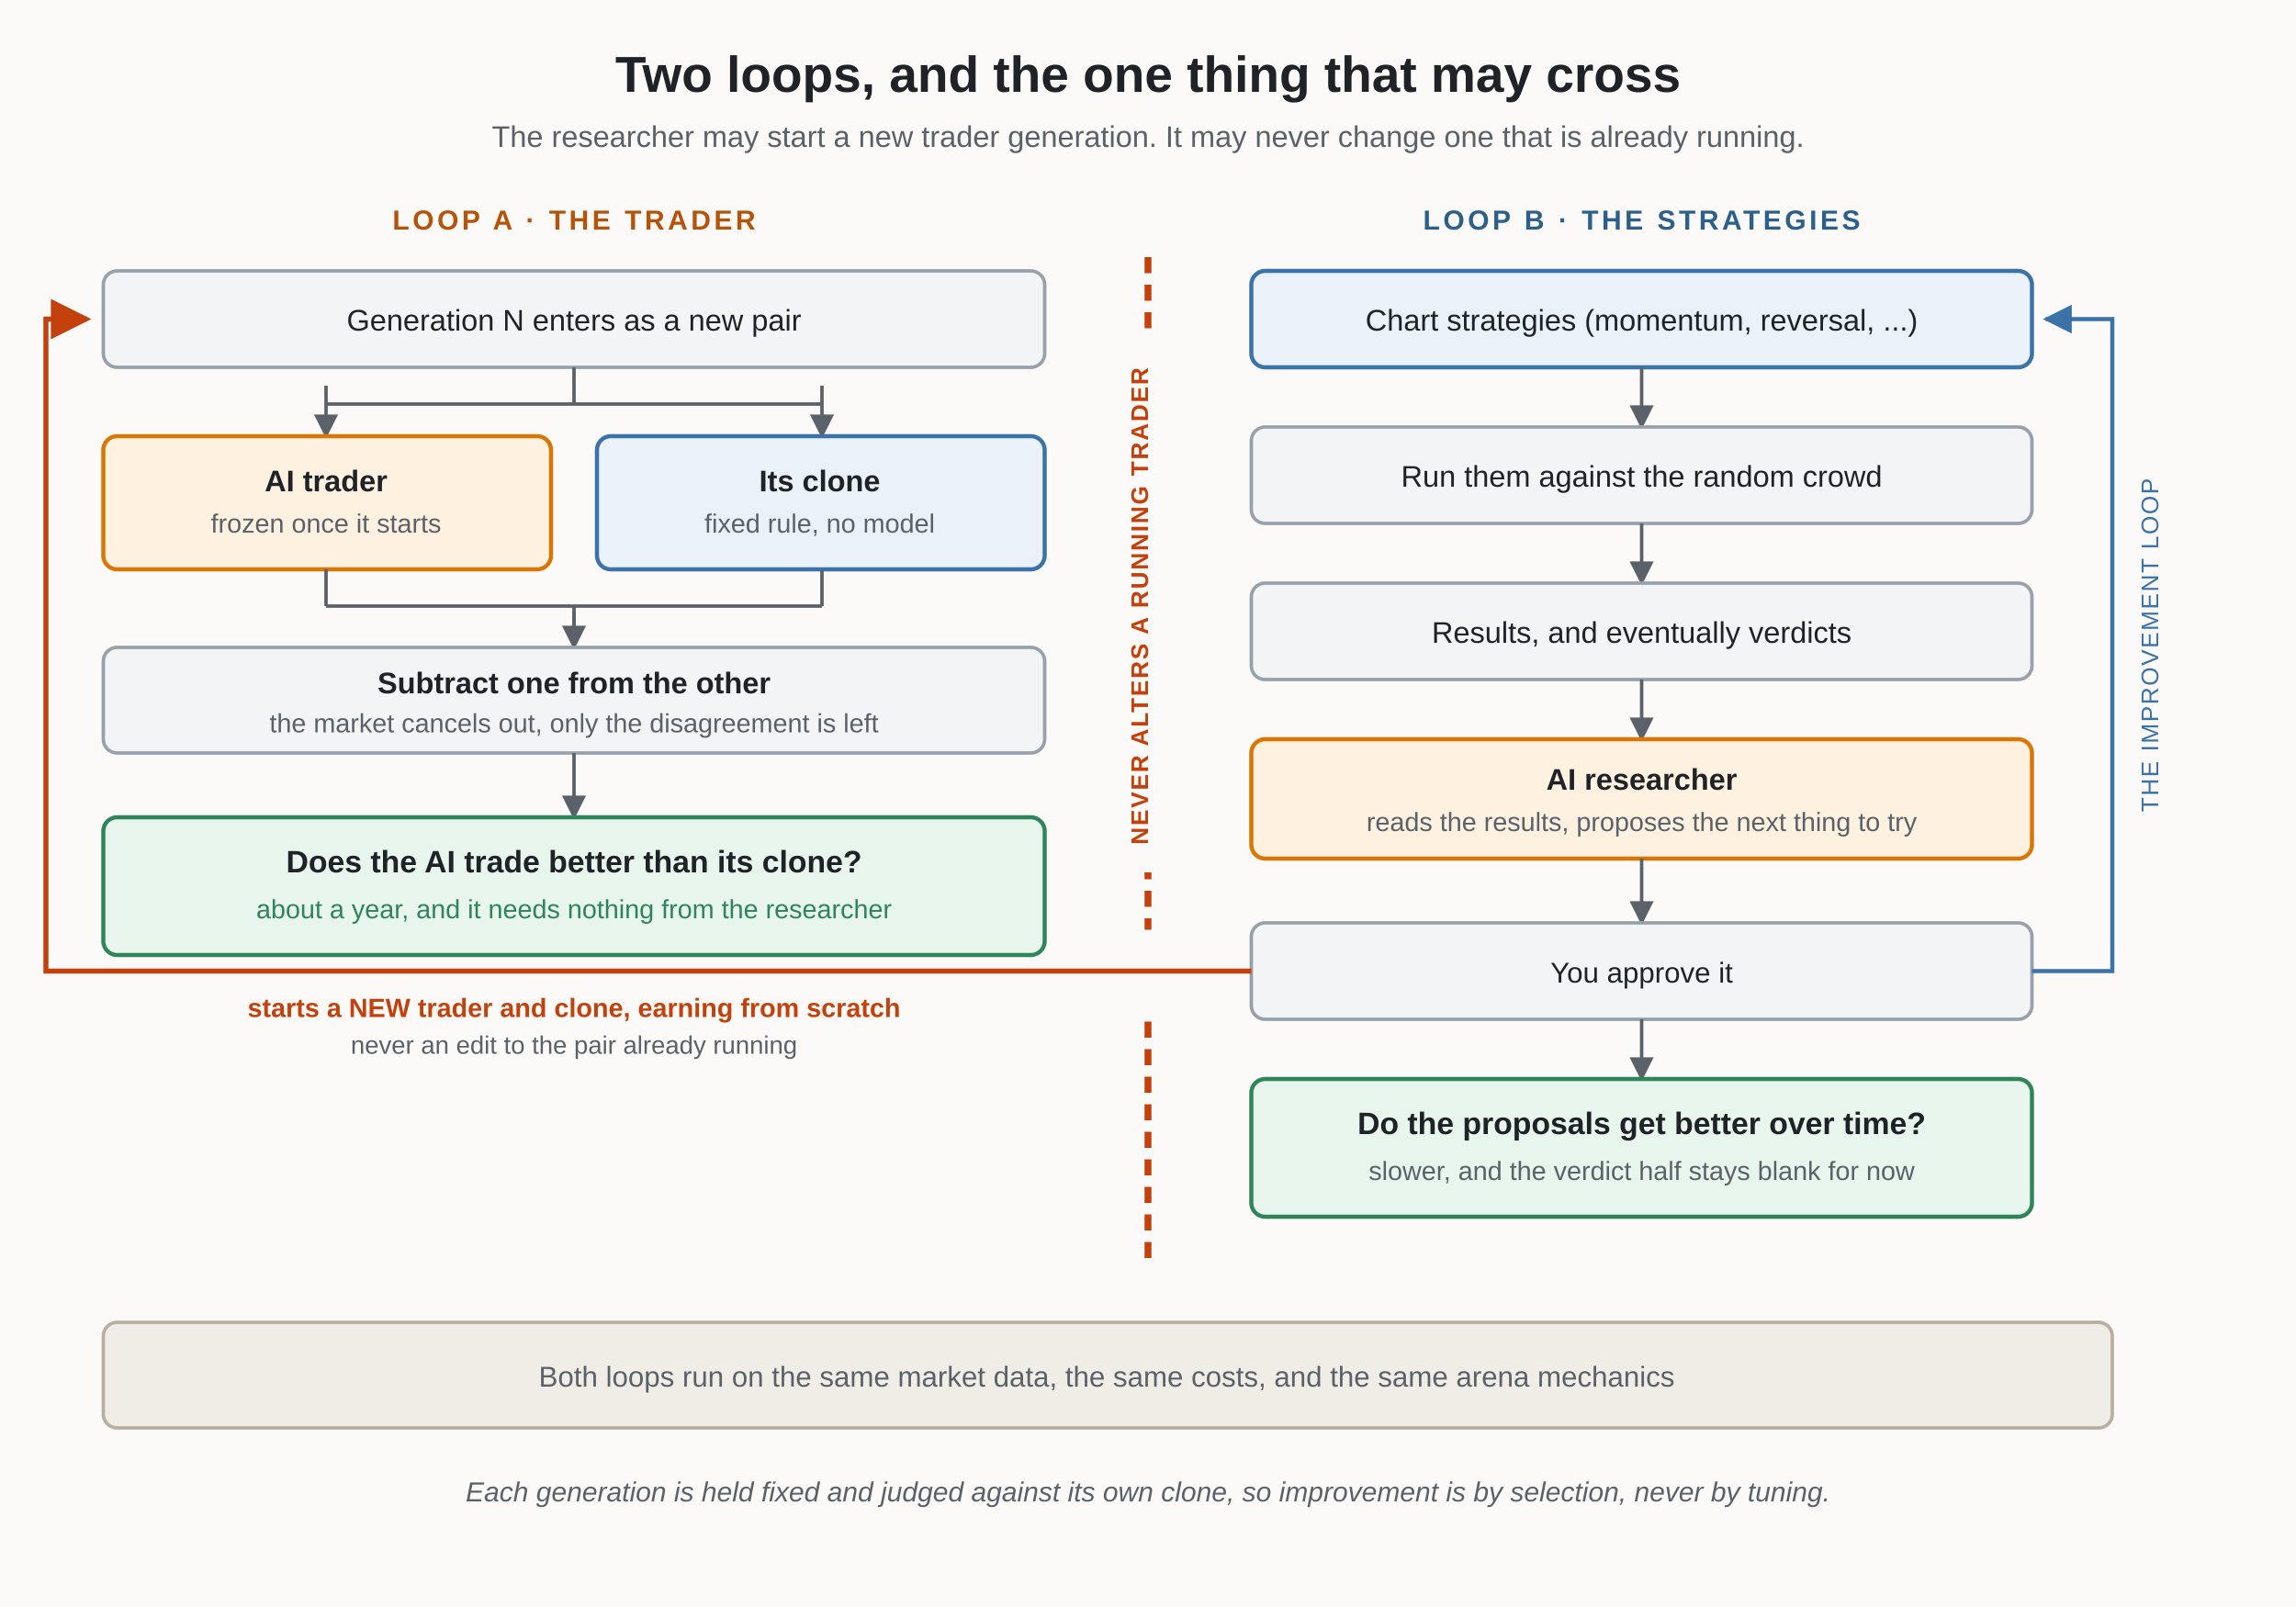
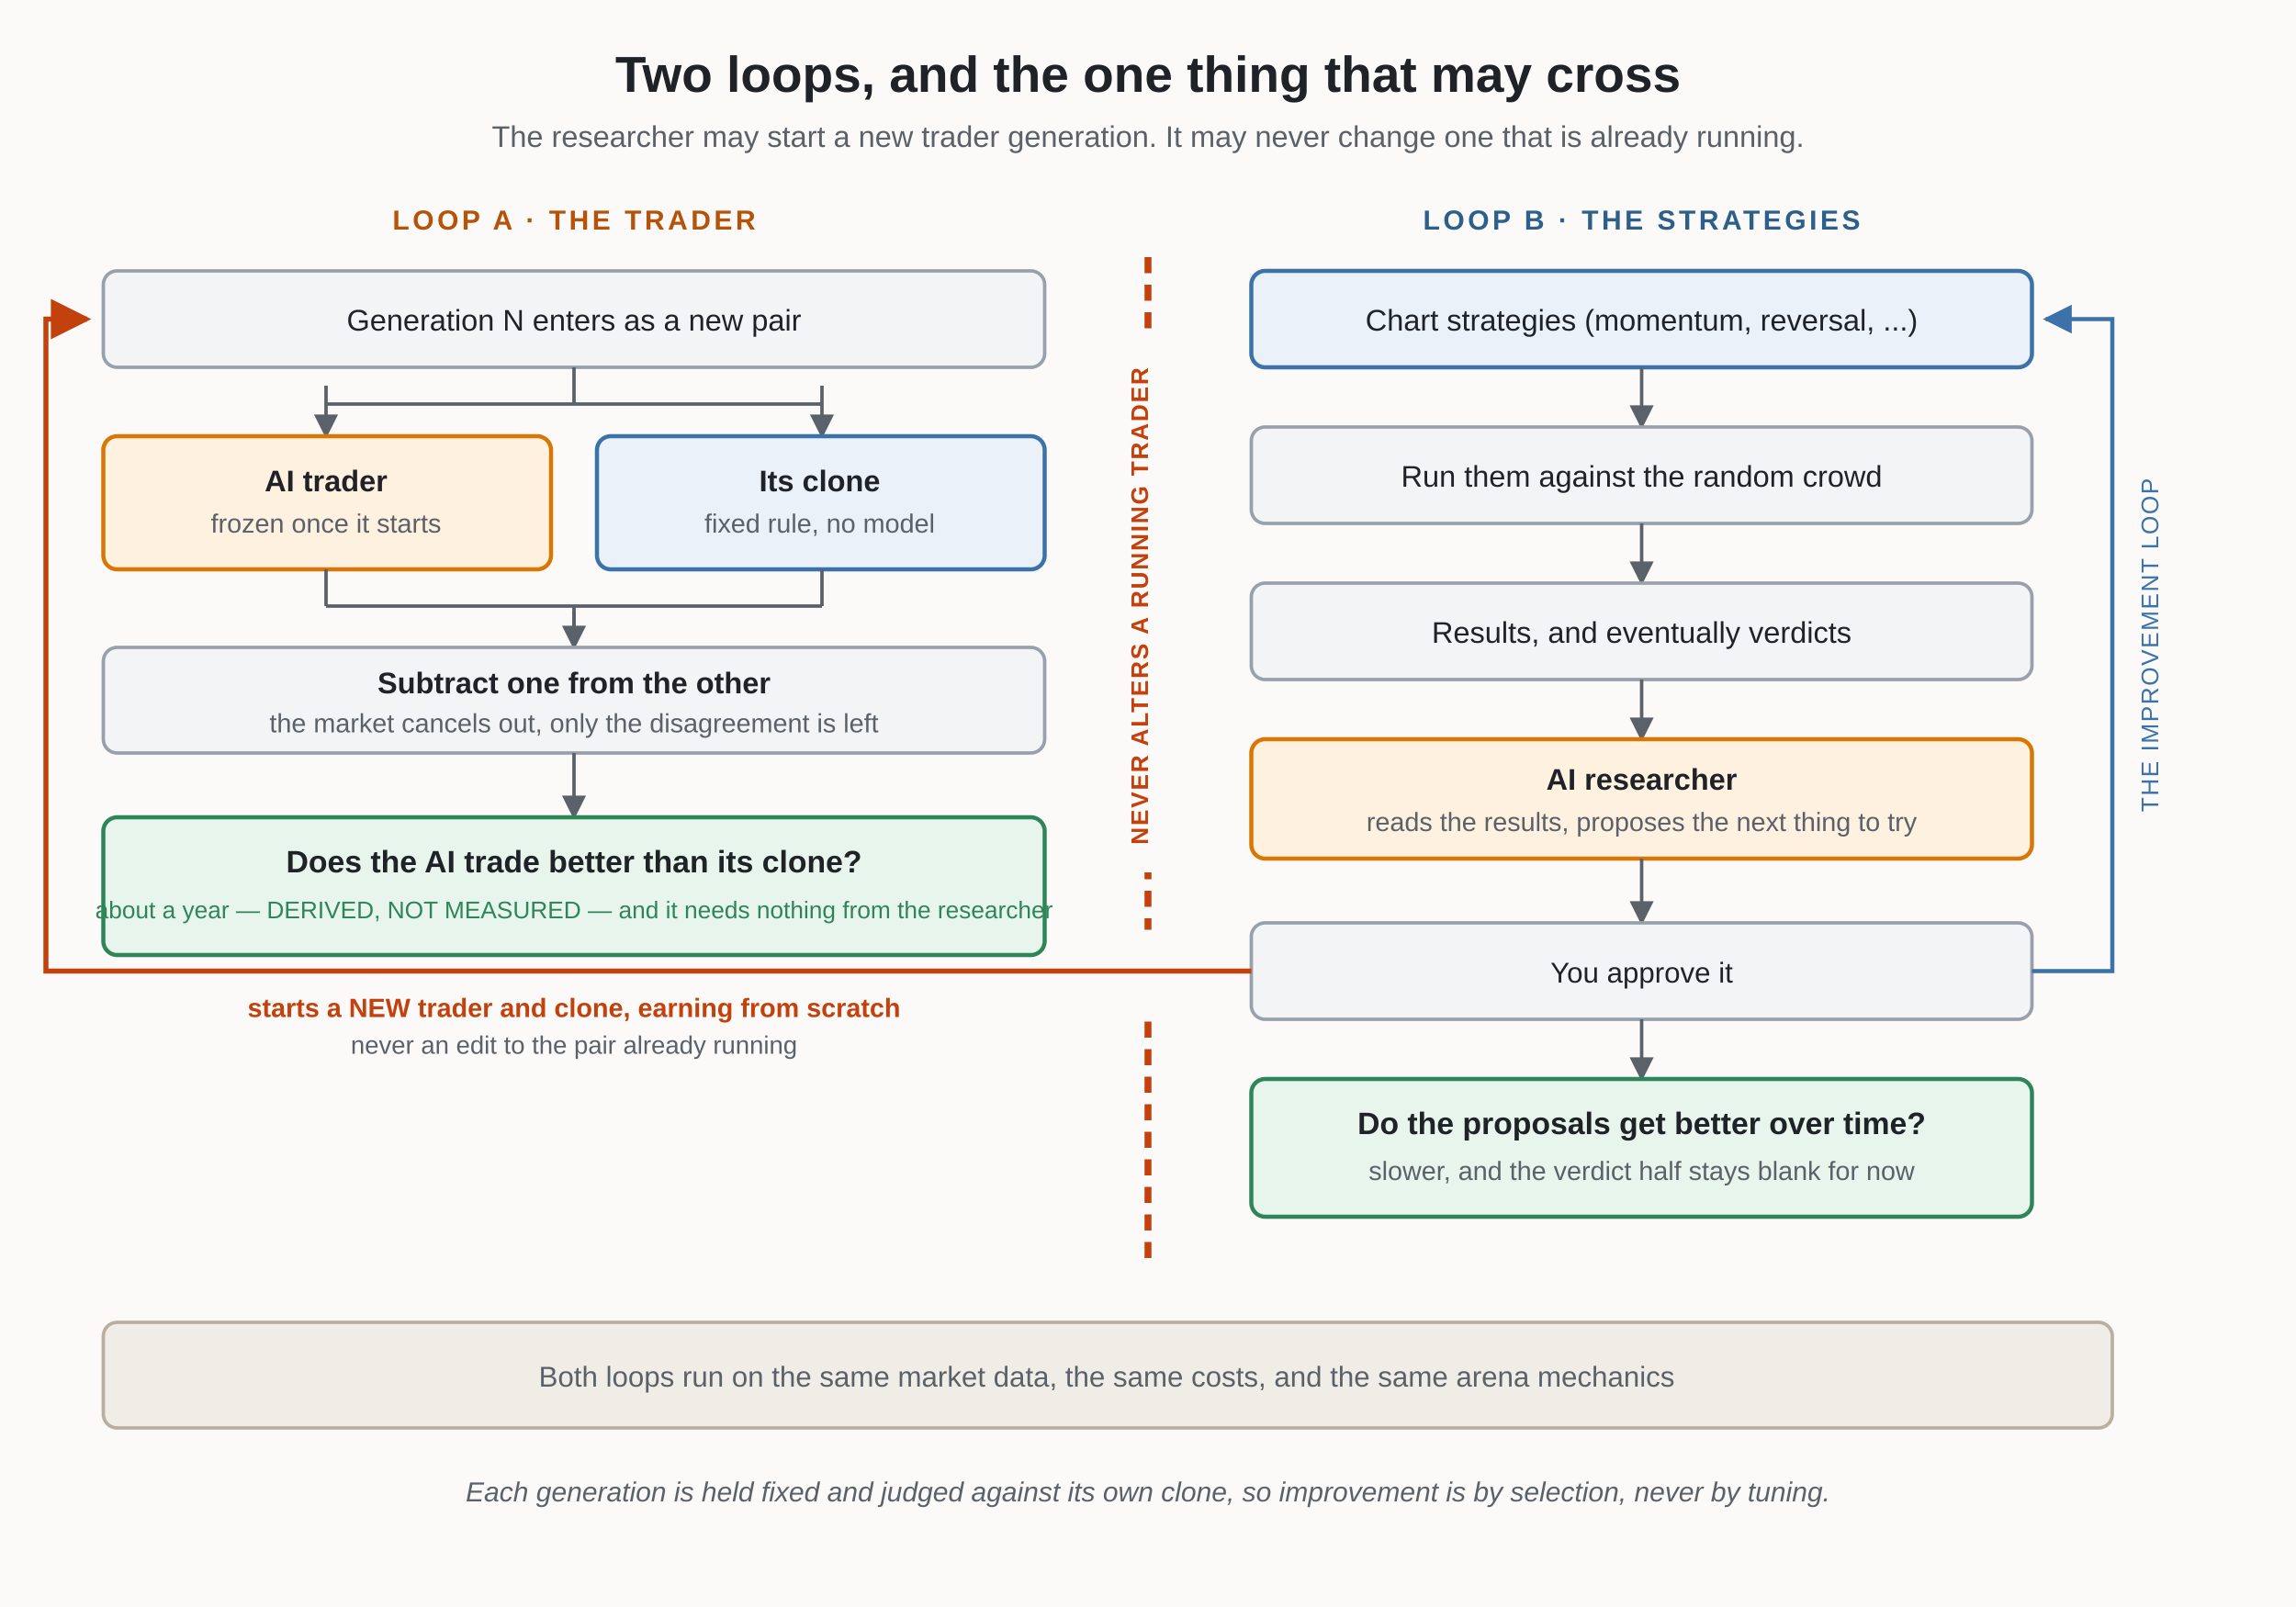
<svg xmlns="http://www.w3.org/2000/svg" viewBox="0 0 1000 700" width="1000" height="700" font-family="Segoe UI, Helvetica Neue, Arial, sans-serif">
  <defs>
    <marker id="ah" viewBox="0 0 10 10" refX="9" refY="5" markerWidth="7" markerHeight="7" orient="auto-start-reverse">
      <path d="M 0 0 L 10 5 L 0 10 z" fill="#5A6169" />
    </marker>
    <marker id="ahLoop" viewBox="0 0 10 10" refX="9" refY="5" markerWidth="7" markerHeight="7" orient="auto-start-reverse">
      <path d="M 0 0 L 10 5 L 0 10 z" fill="#3B72A8" />
    </marker>
    <marker id="ahGate" viewBox="0 0 10 10" refX="9" refY="5" markerWidth="8" markerHeight="8" orient="auto-start-reverse">
      <path d="M 0 0 L 10 5 L 0 10 z" fill="#C2410C" />
    </marker>
  </defs>
  <rect width="1000" height="700" fill="#FBFAF8" />
  <text x="500" y="40" text-anchor="middle" font-size="22" font-weight="600" fill="#1F2328">Two loops, and the one thing that may cross</text>
  <text x="500" y="64" text-anchor="middle" font-size="13" fill="#5A6169">The researcher may start a new trader generation. It may never change one that is already running.</text>
  <text x="250" y="100" text-anchor="middle" font-size="12" font-weight="700" fill="#B45309" letter-spacing="1.4">LOOP A  ·  THE TRADER</text>
  <text x="715" y="100" text-anchor="middle" font-size="12" font-weight="700" fill="#2C5F8A" letter-spacing="1.4">LOOP B  ·  THE STRATEGIES</text>
  <line x1="500" y1="112" x2="500" y2="405" stroke="#C2410C" stroke-width="3" stroke-dasharray="7 5" />
  <line x1="500" y1="445" x2="500" y2="548" stroke="#C2410C" stroke-width="3" stroke-dasharray="7 5" />
  <rect x="486" y="148" width="28" height="232" fill="#FBFAF8" />
  <text transform="rotate(-90, 500, 264)" x="500" y="264" text-anchor="middle" font-size="10.5" font-weight="700" fill="#C2410C" letter-spacing="0.7">NEVER ALTERS A RUNNING TRADER</text>
  <rect x="45" y="118" width="410" height="42" rx="6" fill="#F2F4F6" stroke="#98A1AB" stroke-width="1.5" />
  <text x="250" y="144" text-anchor="middle" font-size="13" fill="#1F2328">Generation N enters as a new pair</text>
  <path d="M 250 160 L 250 176 M 142 176 L 358 176" fill="none" stroke="#5A6169" stroke-width="1.5" />
  <path d="M 142 168 L 142 190" fill="none" stroke="#5A6169" stroke-width="1.5" marker-end="url(#ah)" />
  <path d="M 358 168 L 358 190" fill="none" stroke="#5A6169" stroke-width="1.5" marker-end="url(#ah)" />
  <rect x="45" y="190" width="195" height="58" rx="6" fill="#FFF1E0" stroke="#D97706" stroke-width="1.8" />
  <text x="142" y="214" text-anchor="middle" font-size="13" font-weight="600" fill="#1F2328">AI trader</text>
  <text x="142" y="232" text-anchor="middle" font-size="11.5" fill="#5A6169">frozen once it starts</text>
  <rect x="260" y="190" width="195" height="58" rx="6" fill="#EAF1F8" stroke="#3B72A8" stroke-width="1.8" />
  <text x="357" y="214" text-anchor="middle" font-size="13" font-weight="600" fill="#1F2328">Its clone</text>
  <text x="357" y="232" text-anchor="middle" font-size="11.5" fill="#5A6169">fixed rule, no model</text>
  <path d="M 142 248 L 142 264 M 358 248 L 358 264 M 142 264 L 358 264 M 250 264 L 250 274" fill="none" stroke="#5A6169" stroke-width="1.5" />
  <path d="M 250 266 L 250 282" fill="none" stroke="#5A6169" stroke-width="1.5" marker-end="url(#ah)" />
  <rect x="45" y="282" width="410" height="46" rx="6" fill="#F2F4F6" stroke="#98A1AB" stroke-width="1.5" />
  <text x="250" y="302" text-anchor="middle" font-size="13" font-weight="600" fill="#1F2328">Subtract one from the other</text>
  <text x="250" y="319" text-anchor="middle" font-size="11.5" fill="#5A6169">the market cancels out, only the disagreement is left</text>
  <path d="M 250 328 L 250 356" fill="none" stroke="#5A6169" stroke-width="1.5" marker-end="url(#ah)" />
  <rect x="45" y="356" width="410" height="60" rx="6" fill="#E8F5EC" stroke="#2F855A" stroke-width="1.8" />
  <text x="250" y="380" text-anchor="middle" font-size="13.5" font-weight="600" fill="#1F2328">Does the AI trade better than its clone?</text>
-   <text x="250" y="400" text-anchor="middle" font-size="11.5" fill="#2F855A">about a year, and it needs nothing from the researcher</text>
+   <text x="250" y="400" text-anchor="middle" font-size="10.5" fill="#2F855A">about a year — DERIVED, NOT MEASURED — and it needs nothing from the researcher</text>
  <rect x="545" y="118" width="340" height="42" rx="6" fill="#EAF1F8" stroke="#3B72A8" stroke-width="1.8" />
  <text x="715" y="144" text-anchor="middle" font-size="13" fill="#1F2328">Chart strategies (momentum, reversal, ...)</text>
  <path d="M 715 160 L 715 186" fill="none" stroke="#5A6169" stroke-width="1.5" marker-end="url(#ah)" />
  <rect x="545" y="186" width="340" height="42" rx="6" fill="#F2F4F6" stroke="#98A1AB" stroke-width="1.5" />
  <text x="715" y="212" text-anchor="middle" font-size="13" fill="#1F2328">Run them against the random crowd</text>
  <path d="M 715 228 L 715 254" fill="none" stroke="#5A6169" stroke-width="1.5" marker-end="url(#ah)" />
  <rect x="545" y="254" width="340" height="42" rx="6" fill="#F2F4F6" stroke="#98A1AB" stroke-width="1.5" />
  <text x="715" y="280" text-anchor="middle" font-size="13" fill="#1F2328">Results, and eventually verdicts</text>
  <path d="M 715 296 L 715 322" fill="none" stroke="#5A6169" stroke-width="1.5" marker-end="url(#ah)" />
  <rect x="545" y="322" width="340" height="52" rx="6" fill="#FFF1E0" stroke="#D97706" stroke-width="1.8" />
  <text x="715" y="344" text-anchor="middle" font-size="13" font-weight="600" fill="#1F2328">AI researcher</text>
  <text x="715" y="362" text-anchor="middle" font-size="11.5" fill="#5A6169">reads the results, proposes the next thing to try</text>
  <path d="M 715 374 L 715 402" fill="none" stroke="#5A6169" stroke-width="1.5" marker-end="url(#ah)" />
  <rect x="545" y="402" width="340" height="42" rx="6" fill="#F2F4F6" stroke="#98A1AB" stroke-width="1.5" />
  <text x="715" y="428" text-anchor="middle" font-size="12.5" fill="#1F2328">You approve it</text>
  <path d="M 885 423 L 920 423 L 920 139 L 891 139" fill="none" stroke="#3B72A8" stroke-width="1.8" marker-end="url(#ahLoop)" />
  <text x="940" y="281" text-anchor="middle" font-size="10.5" fill="#3B72A8" transform="rotate(-90, 940, 281)" letter-spacing="0.6">THE IMPROVEMENT LOOP</text>
  <path d="M 715 444 L 715 470" fill="none" stroke="#5A6169" stroke-width="1.5" marker-end="url(#ah)" />
  <rect x="545" y="470" width="340" height="60" rx="6" fill="#E8F5EC" stroke="#2F855A" stroke-width="1.8" />
  <text x="715" y="494" text-anchor="middle" font-size="13.5" font-weight="600" fill="#1F2328">Do the proposals get better over time?</text>
  <text x="715" y="514" text-anchor="middle" font-size="11.5" fill="#5A6169">slower, and the verdict half stays blank for now</text>
  <path d="M 545 423 L 20 423 L 20 139 L 38 139" fill="none" stroke="#C2410C" stroke-width="2.2" marker-end="url(#ahGate)" />
  <text x="250" y="443" text-anchor="middle" font-size="11.5" font-weight="600" fill="#C2410C">starts a NEW trader and clone, earning from scratch</text>
  <text x="250" y="459" text-anchor="middle" font-size="11" fill="#5A6169">never an edit to the pair already running</text>
  <rect x="45" y="576" width="875" height="46" rx="6" fill="#F0EDE7" stroke="#B8AFA1" stroke-width="1.5" />
  <text x="482" y="604" text-anchor="middle" font-size="12.5" fill="#5A6169">Both loops run on the same market data, the same costs, and the same arena mechanics</text>
  <text x="500" y="654" text-anchor="middle" font-size="12" fill="#5A6169" font-style="italic">Each generation is held fixed and judged against its own clone, so improvement is by selection, never by tuning.</text>
</svg>
